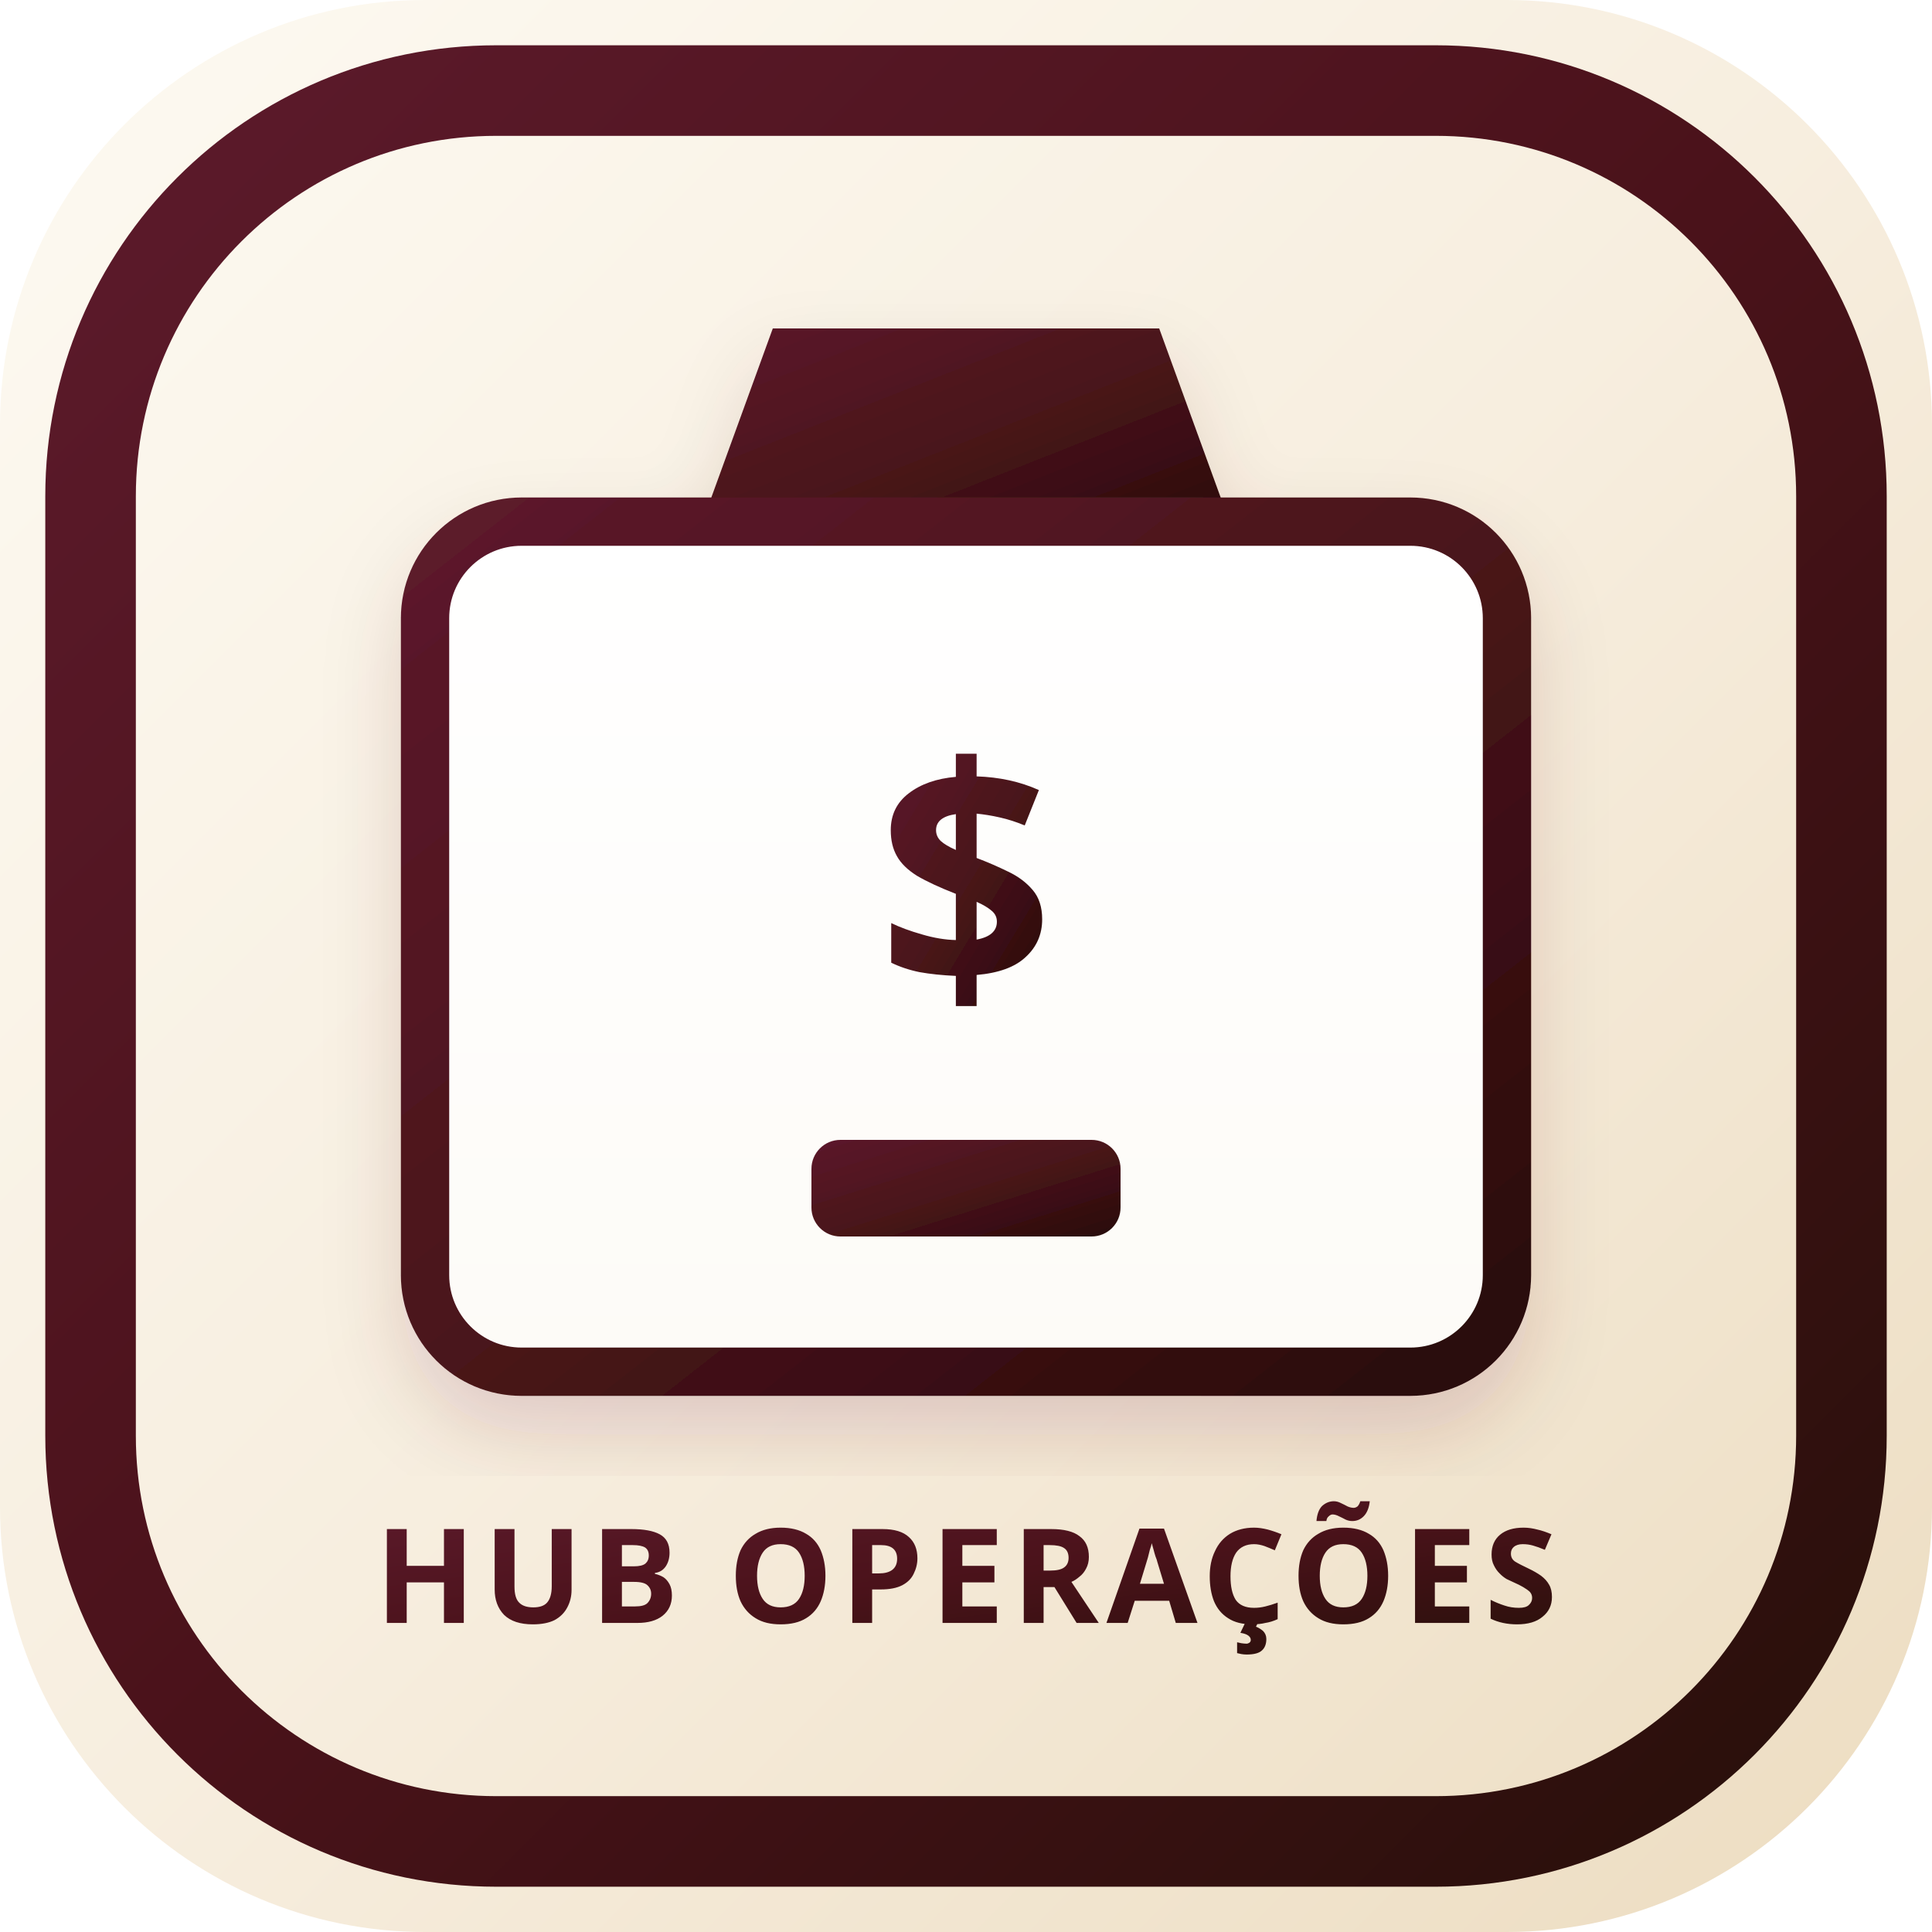
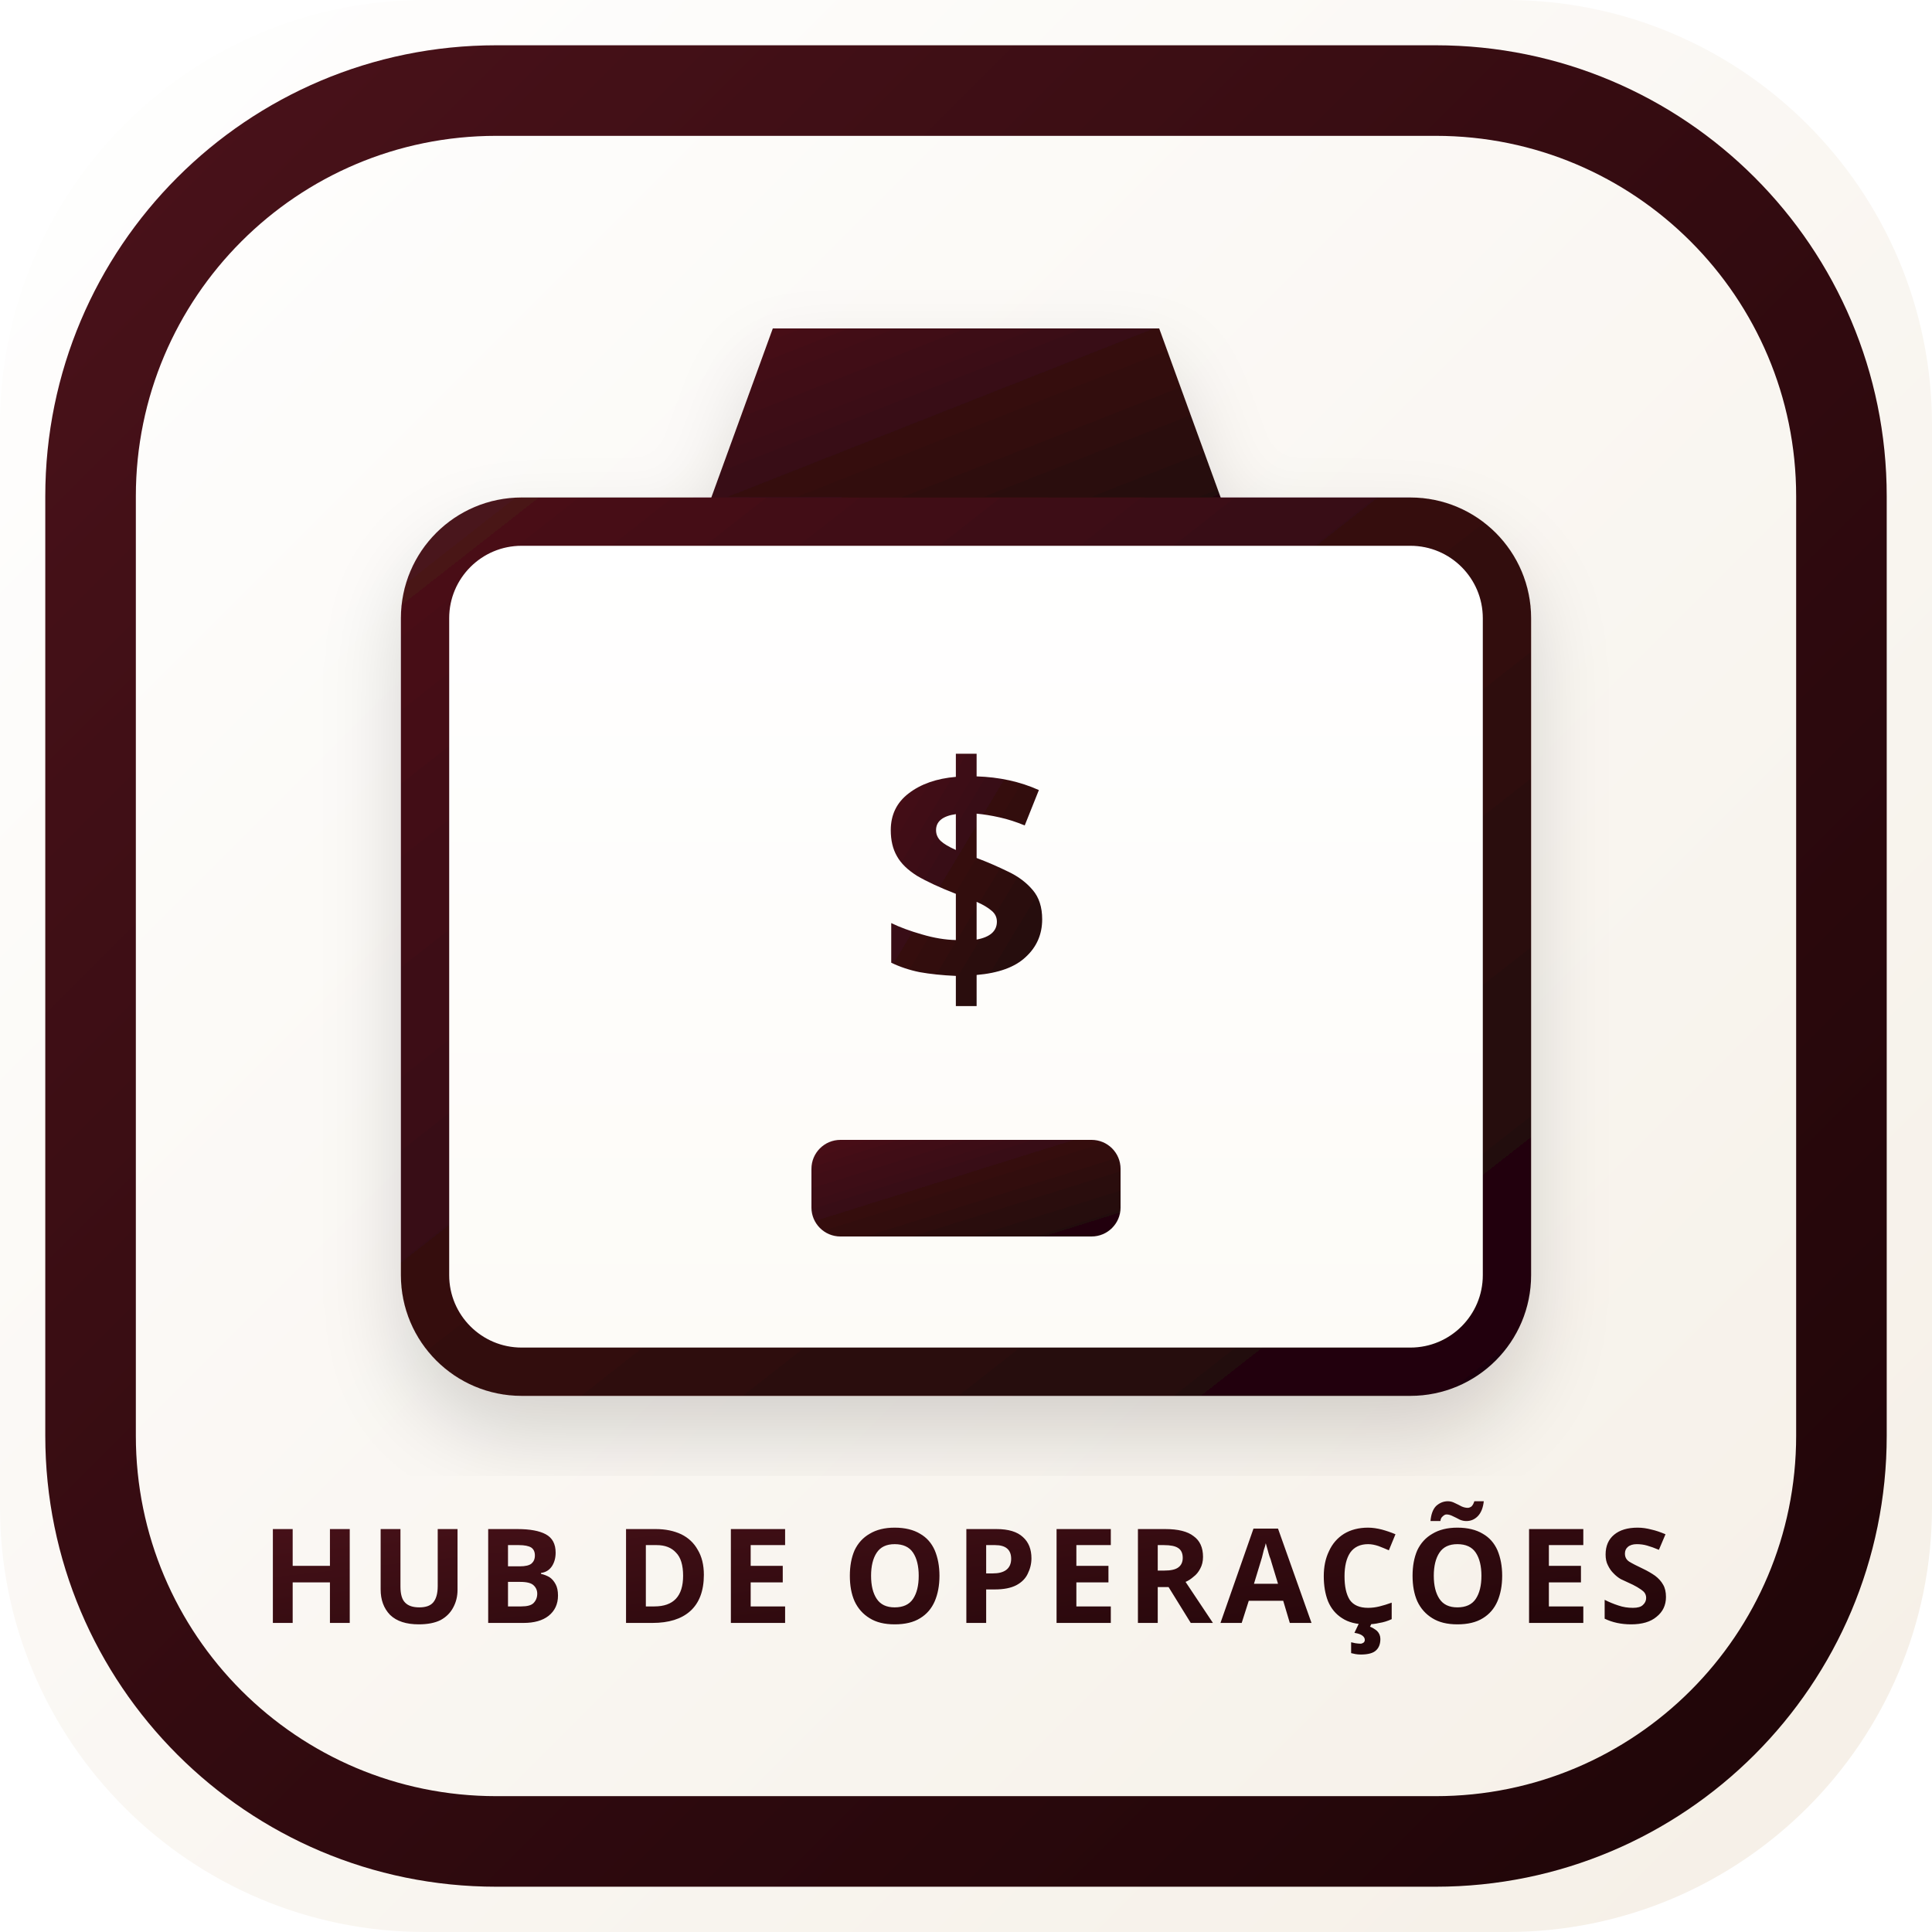
<svg xmlns="http://www.w3.org/2000/svg" width="64" height="64" viewBox="0 0 64 64">
  <defs>
    <linearGradient id="bgGrad" x1="0%" y1="0%" x2="100%" y2="100%">
-       <stop offset="0%" stop-color="#fdfaf2" />
-       <stop offset="50%" stop-color="#f7eedf" />
-       <stop offset="100%" stop-color="#ecdcc0" />
+       <stop offset="0%" stop-color="#ffffff" />
+       <stop offset="100%" stop-color="#f5efe6" />
    </linearGradient>
    <linearGradient id="goldGrad" x1="0%" y1="0%" x2="100%" y2="100%">
-       <stop offset="0%" stop-color="#5c1a2b" />
-       <stop offset="50%" stop-color="#4a121a" />
-       <stop offset="100%" stop-color="#28100a" />
+       <stop offset="0%" stop-color="#4a121a" />
+       <stop offset="50%" stop-color="#330b10" />
+       <stop offset="100%" stop-color="#1f0508" />
    </linearGradient>
    <linearGradient id="innerGrad" x1="0%" y1="0%" x2="0%" y2="100%">
      <stop offset="0%" stop-color="#ffffff" />
      <stop offset="100%" stop-color="#fdfbf7" />
    </linearGradient>
    <filter id="shadow" x="-10%" y="-10%" width="120%" height="120%">
-       <feDropShadow dx="0" dy="1.28" stdDeviation="1.28" flood-color="#5c1a2b" flood-opacity="0.15" />
+       <feDropShadow dx="0" dy="1.28" stdDeviation="1.28" flood-color="#000000" flood-opacity="0.15" />
    </filter>
  </defs>
  <rect width="64" height="64" rx="14.08" fill="url(#bgGrad)" />
  <rect x="3" y="3" width="58" height="58" rx="13.44" fill="none" stroke="url(#goldGrad)" stroke-width="3" />
  <g filter="url(#shadow)">
    <path d="M 23.04 17.92 L 25.6 10.88 L 38.4 10.88 L 40.96 17.92 Z" fill="url(#goldGrad)" />
    <rect x="14.08" y="17.28" width="35.84" height="28.16" rx="3.2" fill="url(#innerGrad)" stroke="url(#goldGrad)" stroke-width="1.6" />
    <line x1="16.64" y1="33.92" x2="47.36" y2="33.92" stroke="url(#goldGrad)" stroke-width="1.6" stroke-linecap="round" />
    <rect x="26.88" y="37.76" width="10.24" height="3.2" rx="0.96" fill="url(#goldGrad)" />
    <text x="32" y="29.12" font-family="'Trebuchet MS', 'Arial Black', sans-serif" font-size="10.24" font-weight="900" fill="url(#goldGrad)" text-anchor="middle" dominant-baseline="middle">$</text>
  </g>
-   <text x="32" y="53.76" font-family="'Trebuchet MS', 'Outfit', 'Segoe UI', sans-serif" font-size="4.352" font-weight="800" fill="url(#goldGrad)" text-anchor="middle" letter-spacing="0.256">HUB OPERAÇÕES</text>
+   <text x="32" y="53.76" font-family="'Trebuchet MS', 'Outfit', 'Segoe UI', sans-serif" font-size="4.352" font-weight="800" fill="url(#goldGrad)" text-anchor="middle" letter-spacing="0.256">HUB DE OPERAÇÕES</text>
</svg>
